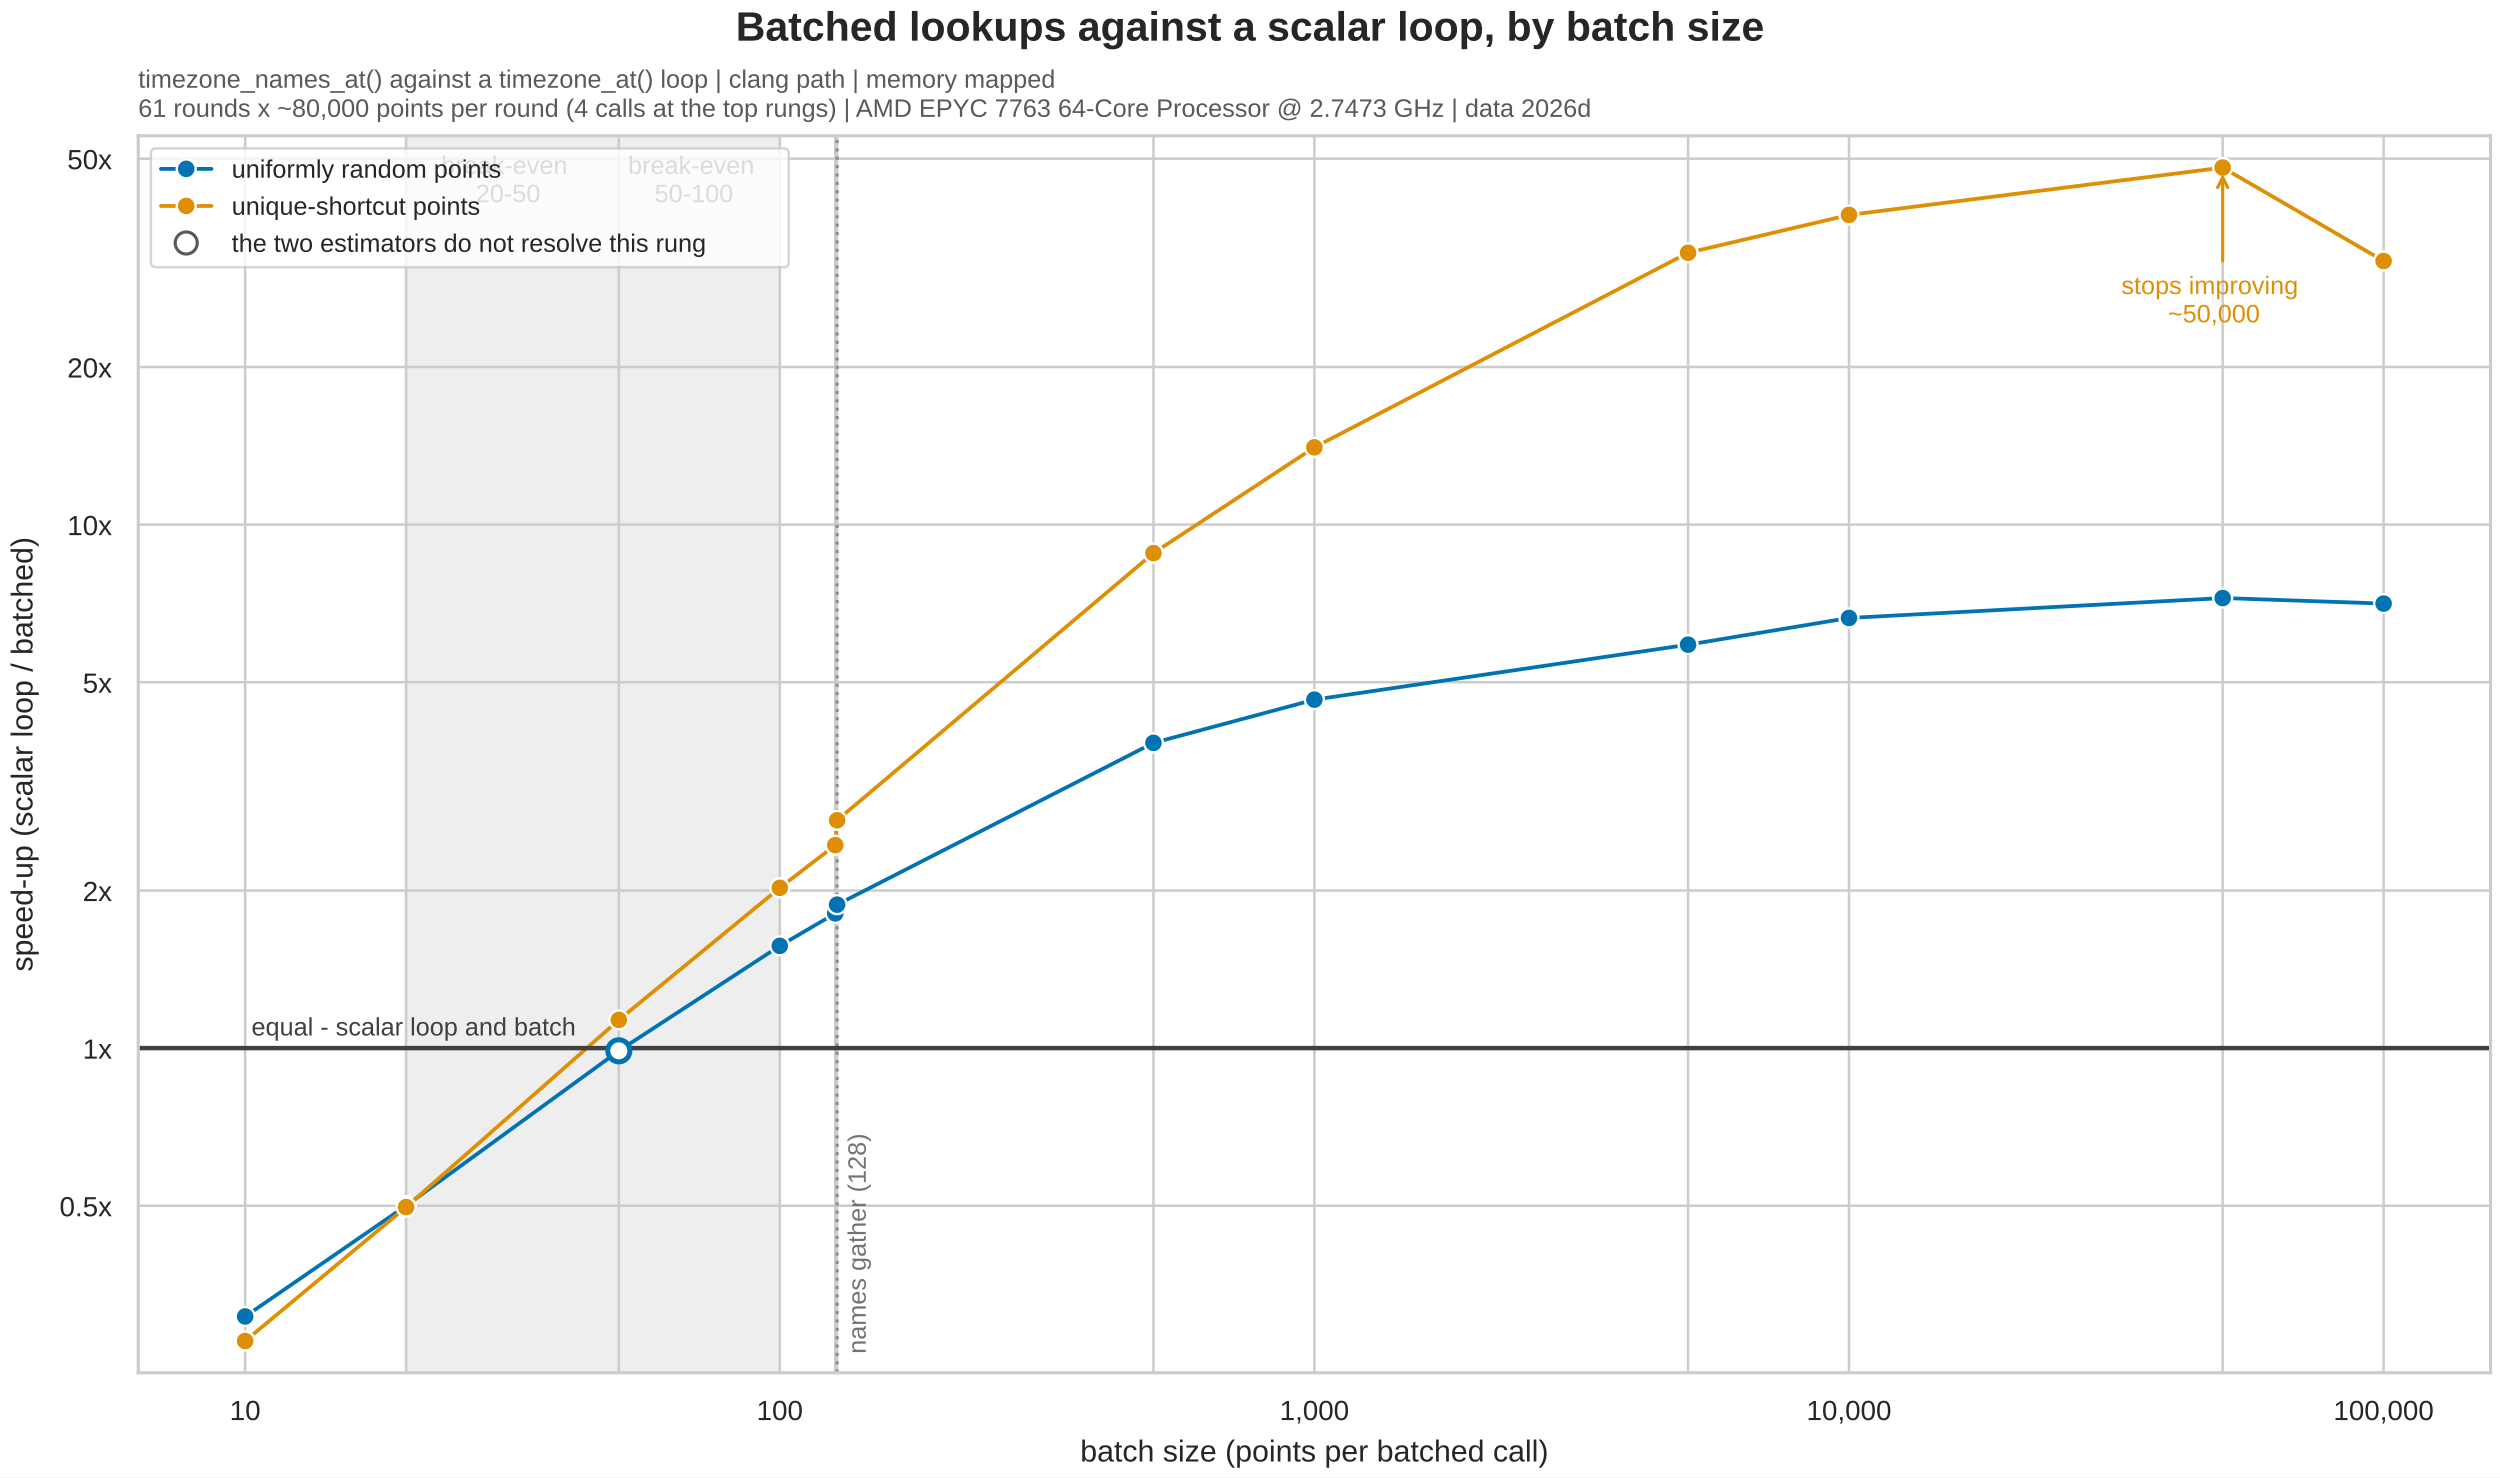
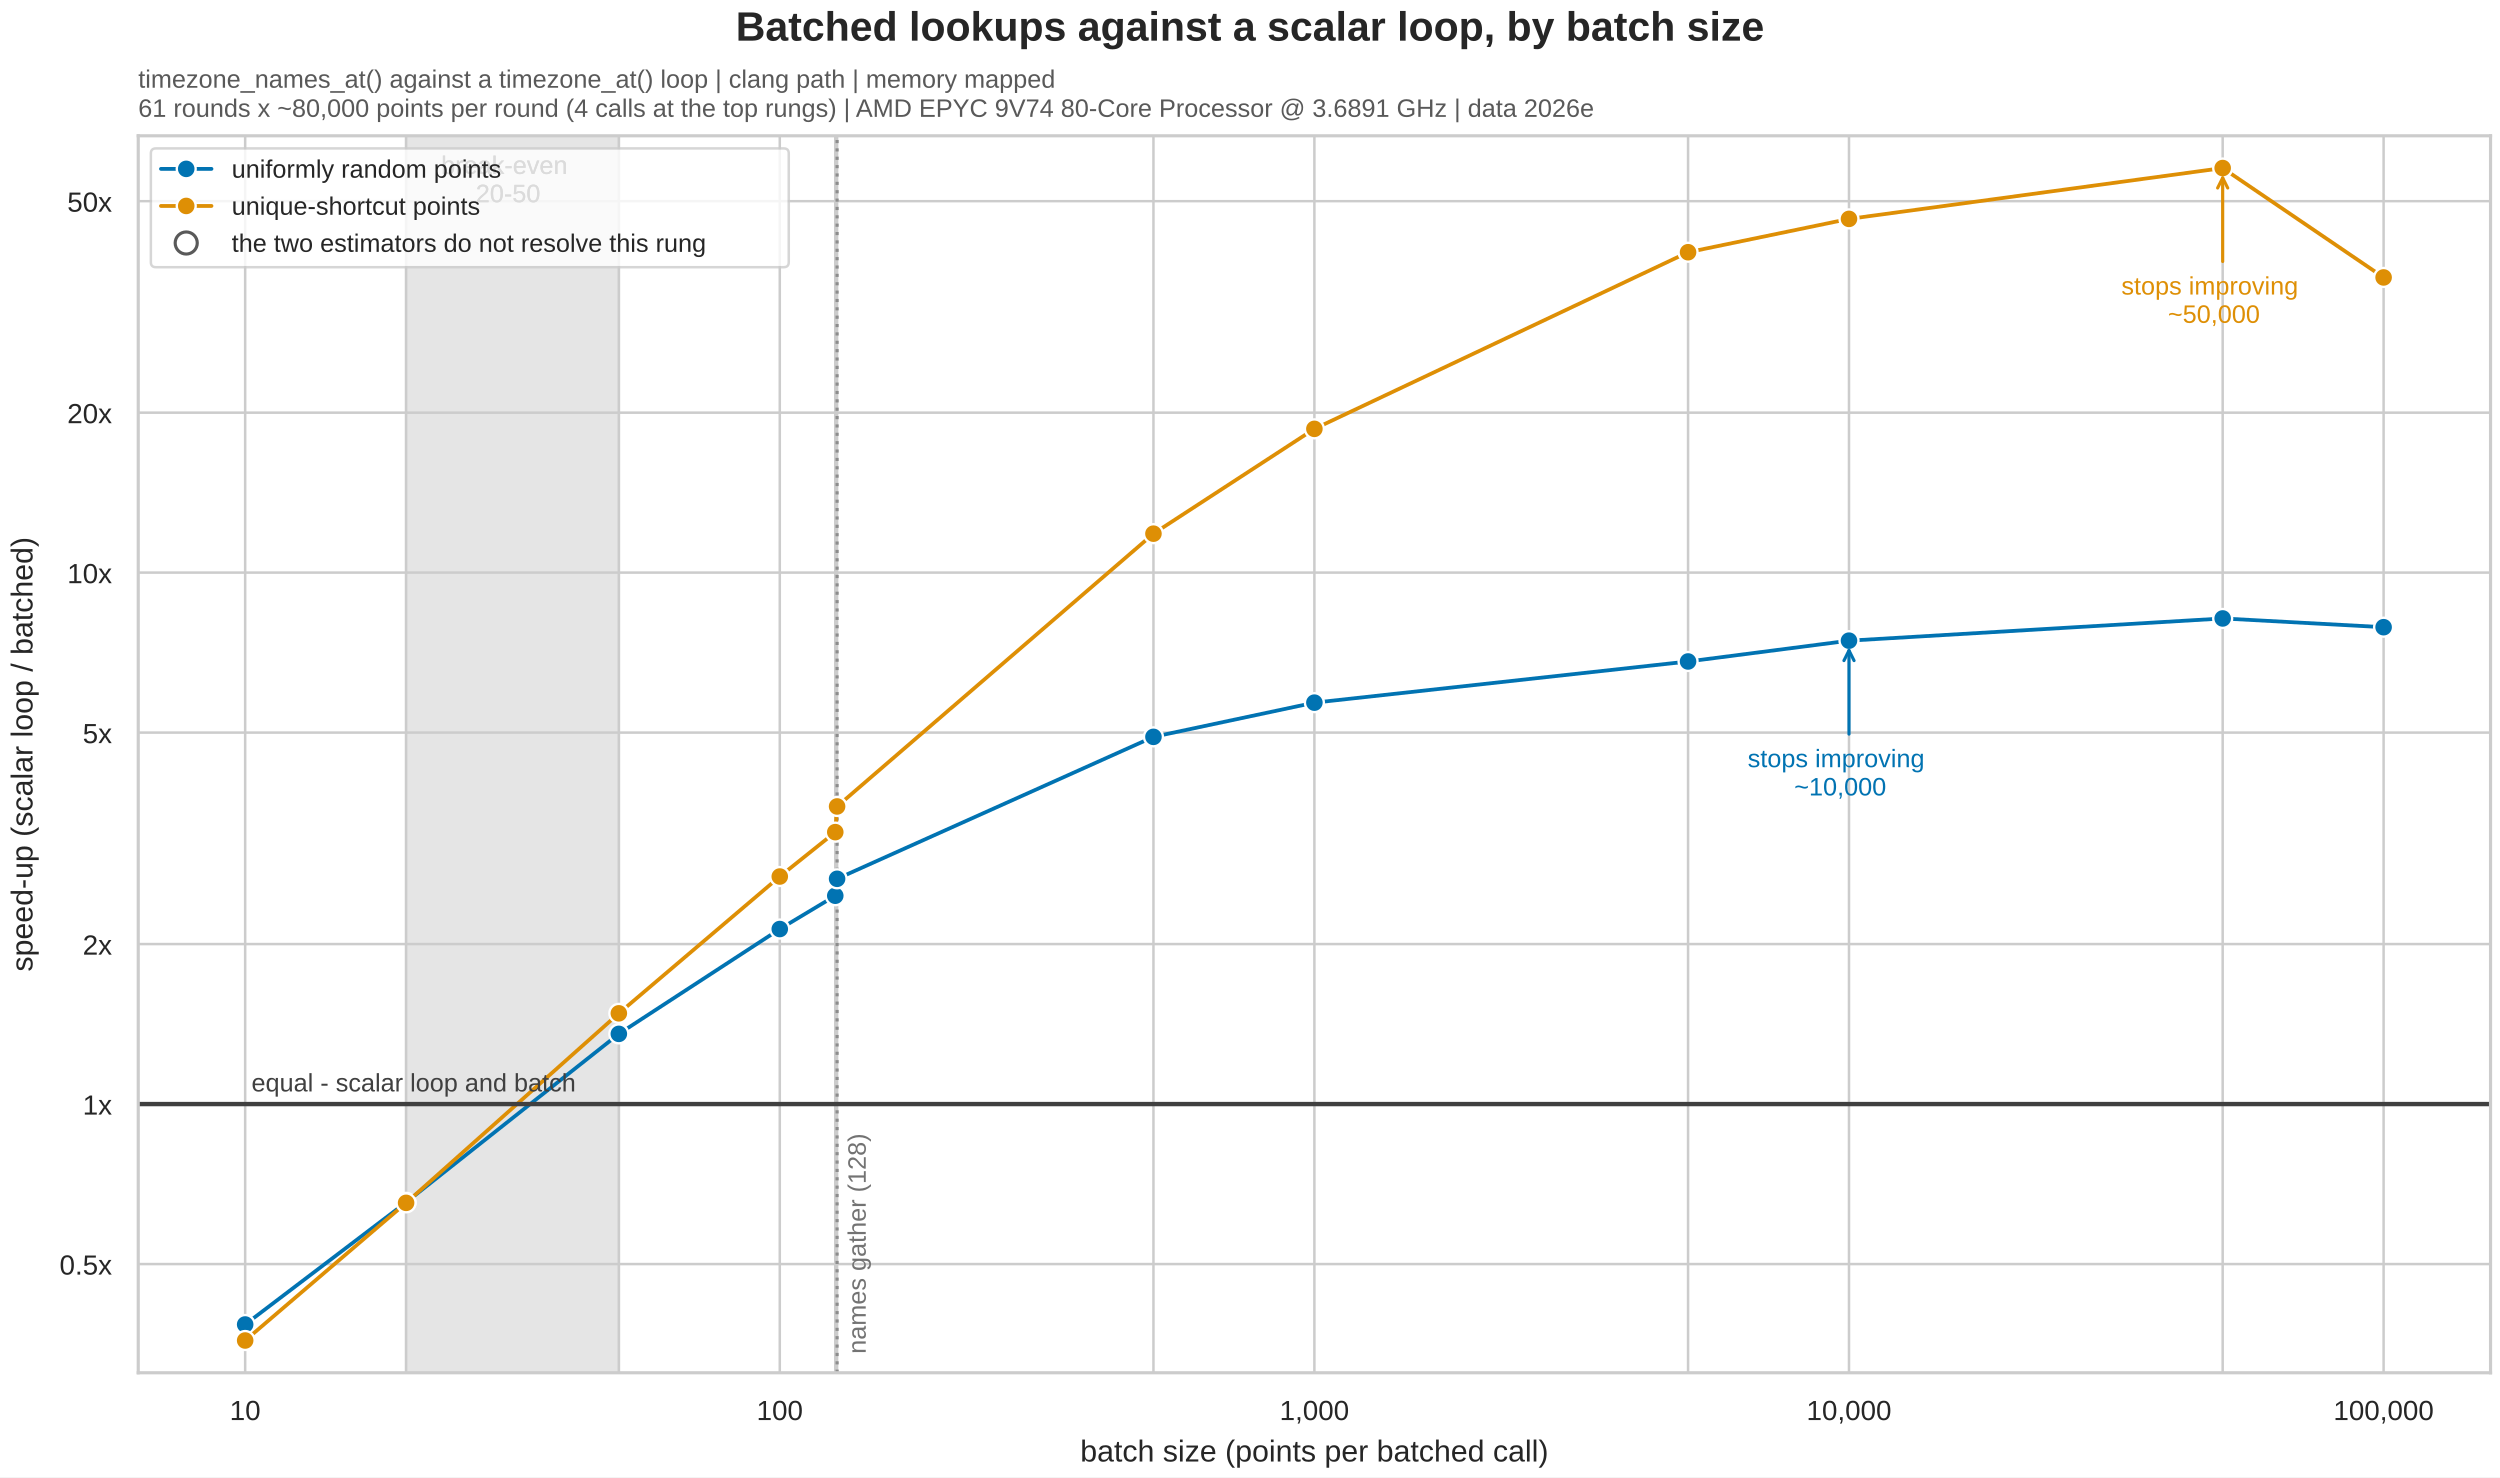
<svg xmlns="http://www.w3.org/2000/svg" xmlns:xlink="http://www.w3.org/1999/xlink" width="792pt" height="468pt" viewBox="0 0 792 468" version="1.1">
  <defs>
    <style type="text/css">*{stroke-linejoin: round; stroke-linecap: butt}</style>
  </defs>
  <g id="figure_1">
    <g id="patch_1">
      <path d="M 0 468 L 792 468 L 792 0 L 0 0 z " style="fill: #ffffff" />
    </g>
    <g id="axes_1">
      <g id="patch_2">
        <path d="M 43.794 434.892 L 789 434.892 L 789 43.02 L 43.794 43.02 z " style="fill: #ffffff" />
      </g>
      <g id="patch_3">
-         <path d="M 196.048 434.892 L 247.032 434.892 L 247.032 43.02 L 196.048 43.02 z " clip-path="url(#p3d15c40ce1)" style="fill: #d9d9d9; opacity: 0.45; stroke: #d9d9d9; stroke-width: 0.8; stroke-linejoin: miter" />
+         <path d="M 128.651 434.892 L 196.048 434.892 L 196.048 43.02 L 128.651 43.02 z " clip-path="url(#p3d15c40ce1)" style="fill: #d9d9d9; opacity: 0.45; stroke: #d9d9d9; stroke-width: 0.8; stroke-linejoin: miter" />
      </g>
      <g id="patch_4">
        <path d="M 128.651 434.892 L 196.048 434.892 L 196.048 43.02 L 128.651 43.02 z " clip-path="url(#p3d15c40ce1)" style="fill: #d9d9d9; opacity: 0.45; stroke: #d9d9d9; stroke-width: 0.8; stroke-linejoin: miter" />
      </g>
      <g id="matplotlib.axis_1">
        <g id="xtick_1">
          <g id="line2d_1">
            <path d="M 77.667 434.892 L 77.667 43.02 " clip-path="url(#p3d15c40ce1)" style="fill: none; stroke: #cccccc; stroke-width: 0.8; stroke-linecap: round" />
          </g>
          <g id="text_1">
            <text style="font-size: 8.8px; font-family: 'Arial', 'DejaVu Sans', 'Liberation Sans', 'Bitstream Vera Sans', sans-serif; text-anchor: middle; fill: #262626" x="77.667" y="449.879" transform="rotate(-0 77.66746 449.8786)">10</text>
          </g>
        </g>
        <g id="xtick_2">
          <g id="line2d_2">
            <path d="M 128.651 434.892 L 128.651 43.02 " clip-path="url(#p3d15c40ce1)" style="fill: none; stroke: #cccccc; stroke-width: 0.8; stroke-linecap: round" />
          </g>
        </g>
        <g id="xtick_3">
          <g id="line2d_3">
            <path d="M 196.048 434.892 L 196.048 43.02 " clip-path="url(#p3d15c40ce1)" style="fill: none; stroke: #cccccc; stroke-width: 0.8; stroke-linecap: round" />
          </g>
        </g>
        <g id="xtick_4">
          <g id="line2d_4">
            <path d="M 247.032 434.892 L 247.032 43.02 " clip-path="url(#p3d15c40ce1)" style="fill: none; stroke: #cccccc; stroke-width: 0.8; stroke-linecap: round" />
          </g>
          <g id="text_2">
            <text style="font-size: 8.8px; font-family: 'Arial', 'DejaVu Sans', 'Liberation Sans', 'Bitstream Vera Sans', sans-serif; text-anchor: middle; fill: #262626" x="247.032" y="449.879" transform="rotate(-0 247.0323 449.8786)">100</text>
          </g>
        </g>
        <g id="xtick_5">
          <g id="line2d_5">
            <path d="M 264.613 434.892 L 264.613 43.02 " clip-path="url(#p3d15c40ce1)" style="fill: none; stroke: #cccccc; stroke-width: 0.8; stroke-linecap: round" />
          </g>
        </g>
        <g id="xtick_6">
          <g id="line2d_6">
            <path d="M 265.19 434.892 L 265.19 43.02 " clip-path="url(#p3d15c40ce1)" style="fill: none; stroke: #cccccc; stroke-width: 0.8; stroke-linecap: round" />
          </g>
        </g>
        <g id="xtick_7">
          <g id="line2d_7">
            <path d="M 365.413 434.892 L 365.413 43.02 " clip-path="url(#p3d15c40ce1)" style="fill: none; stroke: #cccccc; stroke-width: 0.8; stroke-linecap: round" />
          </g>
        </g>
        <g id="xtick_8">
          <g id="line2d_8">
            <path d="M 416.397 434.892 L 416.397 43.02 " clip-path="url(#p3d15c40ce1)" style="fill: none; stroke: #cccccc; stroke-width: 0.8; stroke-linecap: round" />
          </g>
          <g id="text_3">
            <text style="font-size: 8.8px; font-family: 'Arial', 'DejaVu Sans', 'Liberation Sans', 'Bitstream Vera Sans', sans-serif; text-anchor: middle; fill: #262626" x="416.397" y="449.879" transform="rotate(-0 416.3971 449.8786)">1,000</text>
          </g>
        </g>
        <g id="xtick_9">
          <g id="line2d_9">
            <path d="M 534.778 434.892 L 534.778 43.02 " clip-path="url(#p3d15c40ce1)" style="fill: none; stroke: #cccccc; stroke-width: 0.8; stroke-linecap: round" />
          </g>
        </g>
        <g id="xtick_10">
          <g id="line2d_10">
            <path d="M 585.762 434.892 L 585.762 43.02 " clip-path="url(#p3d15c40ce1)" style="fill: none; stroke: #cccccc; stroke-width: 0.8; stroke-linecap: round" />
          </g>
          <g id="text_4">
            <text style="font-size: 8.8px; font-family: 'Arial', 'DejaVu Sans', 'Liberation Sans', 'Bitstream Vera Sans', sans-serif; text-anchor: middle; fill: #262626" x="585.762" y="449.879" transform="rotate(-0 585.762 449.8786)">10,000</text>
          </g>
        </g>
        <g id="xtick_11">
          <g id="line2d_11">
            <path d="M 704.143 434.892 L 704.143 43.02 " clip-path="url(#p3d15c40ce1)" style="fill: none; stroke: #cccccc; stroke-width: 0.8; stroke-linecap: round" />
          </g>
        </g>
        <g id="xtick_12">
          <g id="line2d_12">
            <path d="M 755.127 434.892 L 755.127 43.02 " clip-path="url(#p3d15c40ce1)" style="fill: none; stroke: #cccccc; stroke-width: 0.8; stroke-linecap: round" />
          </g>
          <g id="text_5">
            <text style="font-size: 8.8px; font-family: 'Arial', 'DejaVu Sans', 'Liberation Sans', 'Bitstream Vera Sans', sans-serif; text-anchor: middle; fill: #262626" x="755.127" y="449.879" transform="rotate(-0 755.1268 449.8786)">100,000</text>
          </g>
        </g>
        <g id="xtick_13" />
        <g id="xtick_14" />
        <g id="xtick_15" />
        <g id="xtick_16" />
        <g id="xtick_17" />
        <g id="xtick_18" />
        <g id="xtick_19" />
        <g id="xtick_20" />
        <g id="xtick_21" />
        <g id="xtick_22" />
        <g id="xtick_23" />
        <g id="xtick_24" />
        <g id="xtick_25" />
        <g id="xtick_26" />
        <g id="xtick_27" />
        <g id="xtick_28" />
        <g id="xtick_29" />
        <g id="xtick_30" />
        <g id="xtick_31" />
        <g id="xtick_32" />
        <g id="xtick_33" />
        <g id="xtick_34" />
        <g id="xtick_35" />
        <g id="xtick_36" />
        <g id="xtick_37" />
        <g id="xtick_38" />
        <g id="xtick_39" />
        <g id="xtick_40" />
        <g id="xtick_41" />
        <g id="xtick_42" />
        <g id="text_6">
          <text style="font-size: 9.6px; font-family: 'Arial', 'DejaVu Sans', 'Liberation Sans', 'Bitstream Vera Sans', sans-serif; text-anchor: middle; fill: #262626" x="416.397" y="463.003" transform="rotate(-0 416.3971 463.0033)">batch size (points per batched call)</text>
        </g>
      </g>
      <g id="matplotlib.axis_2">
        <g id="ytick_1">
          <g id="line2d_13">
-             <path d="M 43.794 381.969 L 789 381.969 " clip-path="url(#p3d15c40ce1)" style="fill: none; stroke: #cccccc; stroke-width: 0.8; stroke-linecap: round" />
+             <path d="M 43.794 400.451 L 789 400.451 " clip-path="url(#p3d15c40ce1)" style="fill: none; stroke: #cccccc; stroke-width: 0.8; stroke-linecap: round" />
          </g>
          <g id="text_7">
-             <text style="font-size: 8.8px; font-family: 'Arial', 'DejaVu Sans', 'Liberation Sans', 'Bitstream Vera Sans', sans-serif; text-anchor: end; fill: #262626" x="35.494" y="385.312" transform="rotate(-0 35.49449 385.3123)">0.5x</text>
+             <text style="font-size: 8.8px; font-family: 'Arial', 'DejaVu Sans', 'Liberation Sans', 'Bitstream Vera Sans', sans-serif; text-anchor: end; fill: #262626" x="35.494" y="403.794" transform="rotate(-0 35.49449 403.794)">0.5x</text>
          </g>
        </g>
        <g id="ytick_2">
          <g id="line2d_14">
-             <path d="M 43.794 332.041 L 789 332.041 " clip-path="url(#p3d15c40ce1)" style="fill: none; stroke: #cccccc; stroke-width: 0.8; stroke-linecap: round" />
+             <path d="M 43.794 349.769 L 789 349.769 " clip-path="url(#p3d15c40ce1)" style="fill: none; stroke: #cccccc; stroke-width: 0.8; stroke-linecap: round" />
          </g>
          <g id="text_8">
-             <text style="font-size: 8.8px; font-family: 'Arial', 'DejaVu Sans', 'Liberation Sans', 'Bitstream Vera Sans', sans-serif; text-anchor: end; fill: #262626" x="35.494" y="335.385" transform="rotate(-0 35.49449 335.3846)">1x</text>
+             <text style="font-size: 8.8px; font-family: 'Arial', 'DejaVu Sans', 'Liberation Sans', 'Bitstream Vera Sans', sans-serif; text-anchor: end; fill: #262626" x="35.494" y="353.112" transform="rotate(-0 35.49449 353.1124)">1x</text>
          </g>
        </g>
        <g id="ytick_3">
          <g id="line2d_15">
-             <path d="M 43.794 282.114 L 789 282.114 " clip-path="url(#p3d15c40ce1)" style="fill: none; stroke: #cccccc; stroke-width: 0.8; stroke-linecap: round" />
+             <path d="M 43.794 299.087 L 789 299.087 " clip-path="url(#p3d15c40ce1)" style="fill: none; stroke: #cccccc; stroke-width: 0.8; stroke-linecap: round" />
          </g>
          <g id="text_9">
-             <text style="font-size: 8.8px; font-family: 'Arial', 'DejaVu Sans', 'Liberation Sans', 'Bitstream Vera Sans', sans-serif; text-anchor: end; fill: #262626" x="35.494" y="285.457" transform="rotate(-0 35.49449 285.4569)">2x</text>
+             <text style="font-size: 8.8px; font-family: 'Arial', 'DejaVu Sans', 'Liberation Sans', 'Bitstream Vera Sans', sans-serif; text-anchor: end; fill: #262626" x="35.494" y="302.431" transform="rotate(-0 35.49449 302.4308)">2x</text>
          </g>
        </g>
        <g id="ytick_4">
          <g id="line2d_16">
-             <path d="M 43.794 216.113 L 789 216.113 " clip-path="url(#p3d15c40ce1)" style="fill: none; stroke: #cccccc; stroke-width: 0.8; stroke-linecap: round" />
+             <path d="M 43.794 232.09 L 789 232.09 " clip-path="url(#p3d15c40ce1)" style="fill: none; stroke: #cccccc; stroke-width: 0.8; stroke-linecap: round" />
          </g>
          <g id="text_10">
-             <text style="font-size: 8.8px; font-family: 'Arial', 'DejaVu Sans', 'Liberation Sans', 'Bitstream Vera Sans', sans-serif; text-anchor: end; fill: #262626" x="35.494" y="219.456" transform="rotate(-0 35.49449 219.4561)">5x</text>
+             <text style="font-size: 8.8px; font-family: 'Arial', 'DejaVu Sans', 'Liberation Sans', 'Bitstream Vera Sans', sans-serif; text-anchor: end; fill: #262626" x="35.494" y="235.433" transform="rotate(-0 35.49449 235.4333)">5x</text>
          </g>
        </g>
        <g id="ytick_5">
          <g id="line2d_17">
-             <path d="M 43.794 166.185 L 789 166.185 " clip-path="url(#p3d15c40ce1)" style="fill: none; stroke: #cccccc; stroke-width: 0.8; stroke-linecap: round" />
+             <path d="M 43.794 181.408 L 789 181.408 " clip-path="url(#p3d15c40ce1)" style="fill: none; stroke: #cccccc; stroke-width: 0.8; stroke-linecap: round" />
          </g>
          <g id="text_11">
-             <text style="font-size: 8.8px; font-family: 'Arial', 'DejaVu Sans', 'Liberation Sans', 'Bitstream Vera Sans', sans-serif; text-anchor: end; fill: #262626" x="35.494" y="169.528" transform="rotate(-0 35.49449 169.5284)">10x</text>
+             <text style="font-size: 8.8px; font-family: 'Arial', 'DejaVu Sans', 'Liberation Sans', 'Bitstream Vera Sans', sans-serif; text-anchor: end; fill: #262626" x="35.494" y="184.752" transform="rotate(-0 35.49449 184.7517)">10x</text>
          </g>
        </g>
        <g id="ytick_6">
          <g id="line2d_18">
-             <path d="M 43.794 116.257 L 789 116.257 " clip-path="url(#p3d15c40ce1)" style="fill: none; stroke: #cccccc; stroke-width: 0.8; stroke-linecap: round" />
+             <path d="M 43.794 130.727 L 789 130.727 " clip-path="url(#p3d15c40ce1)" style="fill: none; stroke: #cccccc; stroke-width: 0.8; stroke-linecap: round" />
          </g>
          <g id="text_12">
-             <text style="font-size: 8.8px; font-family: 'Arial', 'DejaVu Sans', 'Liberation Sans', 'Bitstream Vera Sans', sans-serif; text-anchor: end; fill: #262626" x="35.494" y="119.601" transform="rotate(-0 35.49449 119.6007)">20x</text>
+             <text style="font-size: 8.8px; font-family: 'Arial', 'DejaVu Sans', 'Liberation Sans', 'Bitstream Vera Sans', sans-serif; text-anchor: end; fill: #262626" x="35.494" y="134.07" transform="rotate(-0 35.49449 134.0701)">20x</text>
          </g>
        </g>
        <g id="ytick_7">
          <g id="line2d_19">
-             <path d="M 43.794 50.257 L 789 50.257 " clip-path="url(#p3d15c40ce1)" style="fill: none; stroke: #cccccc; stroke-width: 0.8; stroke-linecap: round" />
+             <path d="M 43.794 63.729 L 789 63.729 " clip-path="url(#p3d15c40ce1)" style="fill: none; stroke: #cccccc; stroke-width: 0.8; stroke-linecap: round" />
          </g>
          <g id="text_13">
-             <text style="font-size: 8.8px; font-family: 'Arial', 'DejaVu Sans', 'Liberation Sans', 'Bitstream Vera Sans', sans-serif; text-anchor: end; fill: #262626" x="35.494" y="53.6" transform="rotate(-0 35.49449 53.59991)">50x</text>
+             <text style="font-size: 8.8px; font-family: 'Arial', 'DejaVu Sans', 'Liberation Sans', 'Bitstream Vera Sans', sans-serif; text-anchor: end; fill: #262626" x="35.494" y="67.073" transform="rotate(-0 35.49449 67.07268)">50x</text>
          </g>
        </g>
        <g id="ytick_8" />
        <g id="ytick_9" />
        <g id="ytick_10" />
        <g id="ytick_11" />
        <g id="ytick_12" />
        <g id="ytick_13" />
        <g id="ytick_14" />
        <g id="ytick_15" />
        <g id="ytick_16" />
        <g id="ytick_17" />
        <g id="ytick_18" />
        <g id="ytick_19" />
        <g id="ytick_20" />
        <g id="ytick_21" />
        <g id="text_14">
          <text style="font-size: 9.6px; font-family: 'Arial', 'DejaVu Sans', 'Liberation Sans', 'Bitstream Vera Sans', sans-serif; text-anchor: middle; fill: #262626" x="10.295" y="238.956" transform="rotate(-90 10.29474 238.9562)">speed-up (scalar loop / batched)</text>
        </g>
      </g>
      <g id="FillBetweenPolyCollection_1" />
      <g id="FillBetweenPolyCollection_2" />
      <g id="line2d_20">
        <path d="M 265.19 434.892 L 265.19 43.02 " clip-path="url(#p3d15c40ce1)" style="fill: none; stroke-dasharray: 1,1.65; stroke-dashoffset: 0; stroke: #8c8c8c" />
      </g>
      <g id="line2d_21">
-         <path d="M 77.667 417.057 L 128.651 381.958 L 196.048 332.898 L 247.032 299.649 L 264.613 289.361 L 265.19 286.598 L 365.413 235.342 L 416.397 221.645 L 534.778 204.229 L 585.762 195.768 L 704.143 189.458 L 755.127 191.217 " clip-path="url(#p3d15c40ce1)" style="fill: none; stroke: #0173b2; stroke-width: 1.2; stroke-linecap: round" />
+         <path d="M 77.667 419.599 L 128.651 380.896 L 196.048 327.533 L 247.032 294.318 L 264.613 283.769 L 265.19 278.406 L 365.413 233.437 L 416.397 222.597 L 534.778 209.556 L 585.762 202.961 L 704.143 195.925 L 755.127 198.695 " clip-path="url(#p3d15c40ce1)" style="fill: none; stroke: #0173b2; stroke-width: 1.2; stroke-linecap: round" />
        <defs>
          <path id="m1139ea3e2f" d="M 0 3 C 0.796 3 1.559 2.684 2.121 2.121 C 2.684 1.559 3 0.796 3 0 C 3 -0.796 2.684 -1.559 2.121 -2.121 C 1.559 -2.684 0.796 -3 0 -3 C -0.796 -3 -1.559 -2.684 -2.121 -2.121 C -2.684 -1.559 -3 -0.796 -3 0 C -3 0.796 -2.684 1.559 -2.121 2.121 C -1.559 2.684 -0.796 3 0 3 z " style="stroke: #ffffff; stroke-width: 0.75" />
        </defs>
        <g clip-path="url(#p3d15c40ce1)">
-           <use xlink:href="#m1139ea3e2f" x="77.667" y="417.057" style="fill: #0173b2; stroke: #ffffff; stroke-width: 0.75" />
-           <use xlink:href="#m1139ea3e2f" x="128.651" y="381.958" style="fill: #0173b2; stroke: #ffffff; stroke-width: 0.75" />
-           <use xlink:href="#m1139ea3e2f" x="196.048" y="332.898" style="fill: #0173b2; stroke: #ffffff; stroke-width: 0.75" />
-           <use xlink:href="#m1139ea3e2f" x="247.032" y="299.649" style="fill: #0173b2; stroke: #ffffff; stroke-width: 0.75" />
-           <use xlink:href="#m1139ea3e2f" x="264.613" y="289.361" style="fill: #0173b2; stroke: #ffffff; stroke-width: 0.75" />
-           <use xlink:href="#m1139ea3e2f" x="265.19" y="286.598" style="fill: #0173b2; stroke: #ffffff; stroke-width: 0.75" />
-           <use xlink:href="#m1139ea3e2f" x="365.413" y="235.342" style="fill: #0173b2; stroke: #ffffff; stroke-width: 0.75" />
-           <use xlink:href="#m1139ea3e2f" x="416.397" y="221.645" style="fill: #0173b2; stroke: #ffffff; stroke-width: 0.75" />
-           <use xlink:href="#m1139ea3e2f" x="534.778" y="204.229" style="fill: #0173b2; stroke: #ffffff; stroke-width: 0.75" />
-           <use xlink:href="#m1139ea3e2f" x="585.762" y="195.768" style="fill: #0173b2; stroke: #ffffff; stroke-width: 0.75" />
-           <use xlink:href="#m1139ea3e2f" x="704.143" y="189.458" style="fill: #0173b2; stroke: #ffffff; stroke-width: 0.75" />
-           <use xlink:href="#m1139ea3e2f" x="755.127" y="191.217" style="fill: #0173b2; stroke: #ffffff; stroke-width: 0.75" />
+           <use xlink:href="#m1139ea3e2f" x="77.667" y="419.599" style="fill: #0173b2; stroke: #ffffff; stroke-width: 0.75" />
+           <use xlink:href="#m1139ea3e2f" x="128.651" y="380.896" style="fill: #0173b2; stroke: #ffffff; stroke-width: 0.75" />
+           <use xlink:href="#m1139ea3e2f" x="196.048" y="327.533" style="fill: #0173b2; stroke: #ffffff; stroke-width: 0.75" />
+           <use xlink:href="#m1139ea3e2f" x="247.032" y="294.318" style="fill: #0173b2; stroke: #ffffff; stroke-width: 0.75" />
+           <use xlink:href="#m1139ea3e2f" x="264.613" y="283.769" style="fill: #0173b2; stroke: #ffffff; stroke-width: 0.75" />
+           <use xlink:href="#m1139ea3e2f" x="265.19" y="278.406" style="fill: #0173b2; stroke: #ffffff; stroke-width: 0.75" />
+           <use xlink:href="#m1139ea3e2f" x="365.413" y="233.437" style="fill: #0173b2; stroke: #ffffff; stroke-width: 0.75" />
+           <use xlink:href="#m1139ea3e2f" x="416.397" y="222.597" style="fill: #0173b2; stroke: #ffffff; stroke-width: 0.75" />
+           <use xlink:href="#m1139ea3e2f" x="534.778" y="209.556" style="fill: #0173b2; stroke: #ffffff; stroke-width: 0.75" />
+           <use xlink:href="#m1139ea3e2f" x="585.762" y="202.961" style="fill: #0173b2; stroke: #ffffff; stroke-width: 0.75" />
+           <use xlink:href="#m1139ea3e2f" x="704.143" y="195.925" style="fill: #0173b2; stroke: #ffffff; stroke-width: 0.75" />
+           <use xlink:href="#m1139ea3e2f" x="755.127" y="198.695" style="fill: #0173b2; stroke: #ffffff; stroke-width: 0.75" />
        </g>
      </g>
      <g id="line2d_22">
-         <path d="M 77.667 424.825 L 128.651 382.403 L 196.048 323.105 L 247.032 281.265 L 264.613 267.751 L 265.19 259.866 L 365.413 175.223 L 416.397 141.72 L 534.778 80.074 L 585.762 68.087 L 704.143 53.087 L 755.127 82.684 " clip-path="url(#p3d15c40ce1)" style="fill: none; stroke: #de8f05; stroke-width: 1.2; stroke-linecap: round" />
+         <path d="M 77.667 424.673 L 128.651 381.066 L 196.048 321.025 L 247.032 277.684 L 264.613 263.622 L 265.19 255.484 L 365.413 169.066 L 416.397 135.863 L 534.778 79.906 L 585.762 69.345 L 704.143 53.239 L 755.127 87.893 " clip-path="url(#p3d15c40ce1)" style="fill: none; stroke: #de8f05; stroke-width: 1.2; stroke-linecap: round" />
        <defs>
          <path id="m15e79e8d85" d="M 0 3 C 0.796 3 1.559 2.684 2.121 2.121 C 2.684 1.559 3 0.796 3 0 C 3 -0.796 2.684 -1.559 2.121 -2.121 C 1.559 -2.684 0.796 -3 0 -3 C -0.796 -3 -1.559 -2.684 -2.121 -2.121 C -2.684 -1.559 -3 -0.796 -3 0 C -3 0.796 -2.684 1.559 -2.121 2.121 C -1.559 2.684 -0.796 3 0 3 z " style="stroke: #ffffff; stroke-width: 0.75" />
        </defs>
        <g clip-path="url(#p3d15c40ce1)">
-           <use xlink:href="#m15e79e8d85" x="77.667" y="424.825" style="fill: #de8f05; stroke: #ffffff; stroke-width: 0.75" />
-           <use xlink:href="#m15e79e8d85" x="128.651" y="382.403" style="fill: #de8f05; stroke: #ffffff; stroke-width: 0.75" />
-           <use xlink:href="#m15e79e8d85" x="196.048" y="323.105" style="fill: #de8f05; stroke: #ffffff; stroke-width: 0.75" />
-           <use xlink:href="#m15e79e8d85" x="247.032" y="281.265" style="fill: #de8f05; stroke: #ffffff; stroke-width: 0.75" />
-           <use xlink:href="#m15e79e8d85" x="264.613" y="267.751" style="fill: #de8f05; stroke: #ffffff; stroke-width: 0.75" />
-           <use xlink:href="#m15e79e8d85" x="265.19" y="259.866" style="fill: #de8f05; stroke: #ffffff; stroke-width: 0.75" />
-           <use xlink:href="#m15e79e8d85" x="365.413" y="175.223" style="fill: #de8f05; stroke: #ffffff; stroke-width: 0.75" />
-           <use xlink:href="#m15e79e8d85" x="416.397" y="141.72" style="fill: #de8f05; stroke: #ffffff; stroke-width: 0.75" />
-           <use xlink:href="#m15e79e8d85" x="534.778" y="80.074" style="fill: #de8f05; stroke: #ffffff; stroke-width: 0.75" />
-           <use xlink:href="#m15e79e8d85" x="585.762" y="68.087" style="fill: #de8f05; stroke: #ffffff; stroke-width: 0.75" />
-           <use xlink:href="#m15e79e8d85" x="704.143" y="53.087" style="fill: #de8f05; stroke: #ffffff; stroke-width: 0.75" />
-           <use xlink:href="#m15e79e8d85" x="755.127" y="82.684" style="fill: #de8f05; stroke: #ffffff; stroke-width: 0.75" />
+           <use xlink:href="#m15e79e8d85" x="77.667" y="424.673" style="fill: #de8f05; stroke: #ffffff; stroke-width: 0.75" />
+           <use xlink:href="#m15e79e8d85" x="128.651" y="381.066" style="fill: #de8f05; stroke: #ffffff; stroke-width: 0.75" />
+           <use xlink:href="#m15e79e8d85" x="196.048" y="321.025" style="fill: #de8f05; stroke: #ffffff; stroke-width: 0.75" />
+           <use xlink:href="#m15e79e8d85" x="247.032" y="277.684" style="fill: #de8f05; stroke: #ffffff; stroke-width: 0.75" />
+           <use xlink:href="#m15e79e8d85" x="264.613" y="263.622" style="fill: #de8f05; stroke: #ffffff; stroke-width: 0.75" />
+           <use xlink:href="#m15e79e8d85" x="265.19" y="255.484" style="fill: #de8f05; stroke: #ffffff; stroke-width: 0.75" />
+           <use xlink:href="#m15e79e8d85" x="365.413" y="169.066" style="fill: #de8f05; stroke: #ffffff; stroke-width: 0.75" />
+           <use xlink:href="#m15e79e8d85" x="416.397" y="135.863" style="fill: #de8f05; stroke: #ffffff; stroke-width: 0.75" />
+           <use xlink:href="#m15e79e8d85" x="534.778" y="79.906" style="fill: #de8f05; stroke: #ffffff; stroke-width: 0.75" />
+           <use xlink:href="#m15e79e8d85" x="585.762" y="69.345" style="fill: #de8f05; stroke: #ffffff; stroke-width: 0.75" />
+           <use xlink:href="#m15e79e8d85" x="704.143" y="53.239" style="fill: #de8f05; stroke: #ffffff; stroke-width: 0.75" />
+           <use xlink:href="#m15e79e8d85" x="755.127" y="87.893" style="fill: #de8f05; stroke: #ffffff; stroke-width: 0.75" />
        </g>
      </g>
      <g id="line2d_23" />
      <g id="line2d_24" />
      <g id="line2d_25">
-         <path d="M 43.794 332.041 L 789 332.041 " clip-path="url(#p3d15c40ce1)" style="fill: none; stroke: #404040; stroke-width: 1.4; stroke-linecap: round" />
+         <path d="M 43.794 349.769 L 789 349.769 " clip-path="url(#p3d15c40ce1)" style="fill: none; stroke: #404040; stroke-width: 1.4; stroke-linecap: round" />
      </g>
      <g id="patch_5">
        <path d="M 43.794 434.892 L 43.794 43.02 " style="fill: none; stroke: #cccccc; stroke-linejoin: miter; stroke-linecap: square" />
      </g>
      <g id="patch_6">
        <path d="M 789 434.892 L 789 43.02 " style="fill: none; stroke: #cccccc; stroke-linejoin: miter; stroke-linecap: square" />
      </g>
      <g id="patch_7">
        <path d="M 43.794 434.892 L 789 434.892 " style="fill: none; stroke: #cccccc; stroke-linejoin: miter; stroke-linecap: square" />
      </g>
      <g id="patch_8">
        <path d="M 43.794 43.02 L 789 43.02 " style="fill: none; stroke: #cccccc; stroke-linejoin: miter; stroke-linecap: square" />
      </g>
      <g id="text_15">
-         <text style="font-size: 8px; font-family: 'Arial', 'DejaVu Sans', 'Liberation Sans', 'Bitstream Vera Sans', sans-serif; text-anchor: start; fill: #404040" x="79.667" y="328.041" transform="rotate(-0 79.66746 328.0413)">equal - scalar loop and batch</text>
+         <text style="font-size: 8px; font-family: 'Arial', 'DejaVu Sans', 'Liberation Sans', 'Bitstream Vera Sans', sans-serif; text-anchor: start; fill: #404040" x="79.667" y="345.769" transform="rotate(-0 79.66746 345.7691)">equal - scalar loop and batch</text>
      </g>
      <g id="text_16">
-         <text style="font-size: 8px; font-family: 'Arial', 'DejaVu Sans', 'Liberation Sans', 'Bitstream Vera Sans', sans-serif; fill: #4c4c4c" transform="translate(198.9497 55.09909)">break-even</text>
-         <text style="font-size: 8px; font-family: 'Arial', 'DejaVu Sans', 'Liberation Sans', 'Bitstream Vera Sans', sans-serif; fill: #4c4c4c" transform="translate(207.3722 64.05734)">50-100</text>
+         <text style="font-size: 8px; font-family: 'Arial', 'DejaVu Sans', 'Liberation Sans', 'Bitstream Vera Sans', sans-serif; fill: #4c4c4c" transform="translate(139.7592 55.09909)">break-even</text>
+         <text style="font-size: 8px; font-family: 'Arial', 'DejaVu Sans', 'Liberation Sans', 'Bitstream Vera Sans', sans-serif; fill: #4c4c4c" transform="translate(150.7267 64.05734)">20-50</text>
      </g>
      <g id="text_17">
        <text style="font-size: 8px; font-family: 'Arial', 'DejaVu Sans', 'Liberation Sans', 'Bitstream Vera Sans', sans-serif; fill: #4c4c4c" transform="translate(139.7592 55.09909)">break-even</text>
        <text style="font-size: 8px; font-family: 'Arial', 'DejaVu Sans', 'Liberation Sans', 'Bitstream Vera Sans', sans-serif; fill: #4c4c4c" transform="translate(150.7267 64.05734)">20-50</text>
      </g>
      <g id="patch_9">
-         <path d="M 704.143 82.685 Q 704.143 68.885 704.143 56.203 " style="fill: none; stroke: #de8f05; stroke-linecap: round" />
-         <path d="M 702.543 59.403 L 704.143 56.203 L 705.743 59.403 " style="fill: none; stroke: #de8f05; stroke-linecap: round" />
+         <path d="M 585.762 232.559 Q 585.762 218.759 585.762 206.077 " style="fill: none; stroke: #0173b2; stroke-linecap: round" />
+         <path d="M 584.162 209.277 L 585.762 206.077 L 587.362 209.277 " style="fill: none; stroke: #0173b2; stroke-linecap: round" />
      </g>
      <g id="text_18">
-         <text style="font-size: 8px; font-family: 'Arial', 'DejaVu Sans', 'Liberation Sans', 'Bitstream Vera Sans', sans-serif; fill: #de8f05" transform="translate(672.0473 93.16621)">stops improving</text>
-         <text style="font-size: 8px; font-family: 'Arial', 'DejaVu Sans', 'Liberation Sans', 'Bitstream Vera Sans', sans-serif; fill: #de8f05" transform="translate(686.7948 102.1245)">~50,000</text>
+         <text style="font-size: 8px; font-family: 'Arial', 'DejaVu Sans', 'Liberation Sans', 'Bitstream Vera Sans', sans-serif; fill: #0173b2" transform="translate(553.6663 243.0394)">stops improving</text>
+         <text style="font-size: 8px; font-family: 'Arial', 'DejaVu Sans', 'Liberation Sans', 'Bitstream Vera Sans', sans-serif; fill: #0173b2" transform="translate(568.4138 251.9977)">~10,000</text>
+       </g>
+       <g id="patch_10">
+         <path d="M 704.143 82.837 Q 704.143 69.037 704.143 56.356 " style="fill: none; stroke: #de8f05; stroke-linecap: round" />
+         <path d="M 702.543 59.556 L 704.143 56.356 L 705.743 59.556 " style="fill: none; stroke: #de8f05; stroke-linecap: round" />
      </g>
      <g id="text_19">
+         <text style="font-size: 8px; font-family: 'Arial', 'DejaVu Sans', 'Liberation Sans', 'Bitstream Vera Sans', sans-serif; fill: #de8f05" transform="translate(672.0473 93.31822)">stops improving</text>
+         <text style="font-size: 8px; font-family: 'Arial', 'DejaVu Sans', 'Liberation Sans', 'Bitstream Vera Sans', sans-serif; fill: #de8f05" transform="translate(686.7948 102.2765)">~50,000</text>
+       </g>
+       <g id="text_20">
        <text style="font-size: 8px; font-family: 'Arial', 'DejaVu Sans', 'Liberation Sans', 'Bitstream Vera Sans', sans-serif; fill: #737373" transform="translate(274.2686 428.892) rotate(-90)">names gather (128)</text>
      </g>
-       <g id="text_20">
+       <g id="text_21">
        <text style="font-size: 8px; font-family: 'Arial', 'DejaVu Sans', 'Liberation Sans', 'Bitstream Vera Sans', sans-serif; fill: #595959" transform="translate(43.79449 27.7976)">timezone_names_at() against a timezone_at() loop | clang path | memory mapped</text>
-         <text style="font-size: 8px; font-family: 'Arial', 'DejaVu Sans', 'Liberation Sans', 'Bitstream Vera Sans', sans-serif; fill: #595959" transform="translate(43.79449 37.02034)">61 rounds x ~80,000 points per round (4 calls at the top rungs) | AMD EPYC 7763 64-Core Processor @ 2.7473 GHz | data 2026d</text>
-       </g>
-       <g id="line2d_26">
-         <defs>
-           <path id="m5718c223fe" d="M 0 3.5 C 0.928 3.5 1.819 3.131 2.475 2.475 C 3.131 1.819 3.5 0.928 3.5 0 C 3.5 -0.928 3.131 -1.819 2.475 -2.475 C 1.819 -3.131 0.928 -3.5 0 -3.5 C -0.928 -3.5 -1.819 -3.131 -2.475 -2.475 C -3.131 -1.819 -3.5 -0.928 -3.5 0 C -3.5 0.928 -3.131 1.819 -2.475 2.475 C -1.819 3.131 -0.928 3.5 0 3.5 z " style="stroke: #0173b2; stroke-width: 1.6" />
-         </defs>
-         <g clip-path="url(#p3d15c40ce1)">
-           <use xlink:href="#m5718c223fe" x="196.048" y="332.898" style="fill: #ffffff; stroke: #0173b2; stroke-width: 1.6" />
-         </g>
+         <text style="font-size: 8px; font-family: 'Arial', 'DejaVu Sans', 'Liberation Sans', 'Bitstream Vera Sans', sans-serif; fill: #595959" transform="translate(43.79449 37.02034)">61 rounds x ~80,000 points per round (4 calls at the top rungs) | AMD EPYC 9V74 80-Core Processor @ 3.6891 GHz | data 2026e</text>
      </g>
      <g id="legend_1">
-         <g id="patch_10">
+         <g id="patch_11">
          <path d="M 49.394 84.648 L 248.278 84.648 Q 249.878 84.648 249.878 83.048 L 249.878 48.62 Q 249.878 47.02 248.278 47.02 L 49.394 47.02 Q 47.794 47.02 47.794 48.62 L 47.794 83.048 Q 47.794 84.648 49.394 84.648 z " style="fill: #ffffff; opacity: 0.8; stroke: #cccccc; stroke-width: 0.8; stroke-linejoin: miter" />
        </g>
-         <g id="line2d_27">
+         <g id="line2d_26">
          <path d="M 50.994 53.499 L 58.994 53.499 L 66.994 53.499 " style="fill: none; stroke: #0173b2; stroke-width: 1.2; stroke-linecap: round" />
          <g>
            <use xlink:href="#m1139ea3e2f" x="58.994" y="53.499" style="fill: #0173b2; stroke: #ffffff; stroke-width: 0.75" />
          </g>
        </g>
-         <g id="text_21">
+         <g id="text_22">
          <text style="font-size: 8px; font-family: 'Arial', 'DejaVu Sans', 'Liberation Sans', 'Bitstream Vera Sans', sans-serif; text-anchor: start; fill: #262626" x="73.394" y="56.299" transform="rotate(-0 73.39449 56.2991)">uniformly random points</text>
        </g>
-         <g id="line2d_28">
+         <g id="line2d_27">
          <path d="M 50.994 65.242 L 58.994 65.242 L 66.994 65.242 " style="fill: none; stroke: #de8f05; stroke-width: 1.2; stroke-linecap: round" />
          <g>
            <use xlink:href="#m15e79e8d85" x="58.994" y="65.242" style="fill: #de8f05; stroke: #ffffff; stroke-width: 0.75" />
          </g>
        </g>
-         <g id="text_22">
+         <g id="text_23">
          <text style="font-size: 8px; font-family: 'Arial', 'DejaVu Sans', 'Liberation Sans', 'Bitstream Vera Sans', sans-serif; text-anchor: start; fill: #262626" x="73.394" y="68.042" transform="rotate(-0 73.39449 68.0416)">unique-shortcut points</text>
        </g>
-         <g id="line2d_29">
+         <g id="line2d_28">
          <defs>
            <path id="mb6ea699bcb" d="M 0 3.5 C 0.928 3.5 1.819 3.131 2.475 2.475 C 3.131 1.819 3.5 0.928 3.5 0 C 3.5 -0.928 3.131 -1.819 2.475 -2.475 C 1.819 -3.131 0.928 -3.5 0 -3.5 C -0.928 -3.5 -1.819 -3.131 -2.475 -2.475 C -3.131 -1.819 -3.5 -0.928 -3.5 0 C -3.5 0.928 -3.131 1.819 -2.475 2.475 C -1.819 3.131 -0.928 3.5 0 3.5 z " style="stroke: #595959" />
          </defs>
          <g>
            <use xlink:href="#mb6ea699bcb" x="58.994" y="76.984" style="fill: #ffffff; stroke: #595959" />
          </g>
        </g>
-         <g id="text_23">
+         <g id="text_24">
          <text style="font-size: 8px; font-family: 'Arial', 'DejaVu Sans', 'Liberation Sans', 'Bitstream Vera Sans', sans-serif; text-anchor: start; fill: #262626" x="73.394" y="79.784" transform="rotate(-0 73.39449 79.78409)">the two estimators do not resolve this rung</text>
        </g>
      </g>
    </g>
-     <g id="text_24">
+     <g id="text_25">
      <text style="font-weight: 700; font-size: 13px; font-family: 'Arial', 'DejaVu Sans', 'Liberation Sans', 'Bitstream Vera Sans', sans-serif; text-anchor: middle; fill: #262626" x="396" y="12.878" transform="rotate(-0 396 12.87821)">Batched lookups against a scalar loop, by batch size</text>
    </g>
  </g>
  <defs>
    <clipPath id="p3d15c40ce1">
      <rect x="43.794" y="43.02" width="745.205" height="391.872" />
    </clipPath>
  </defs>
</svg>
